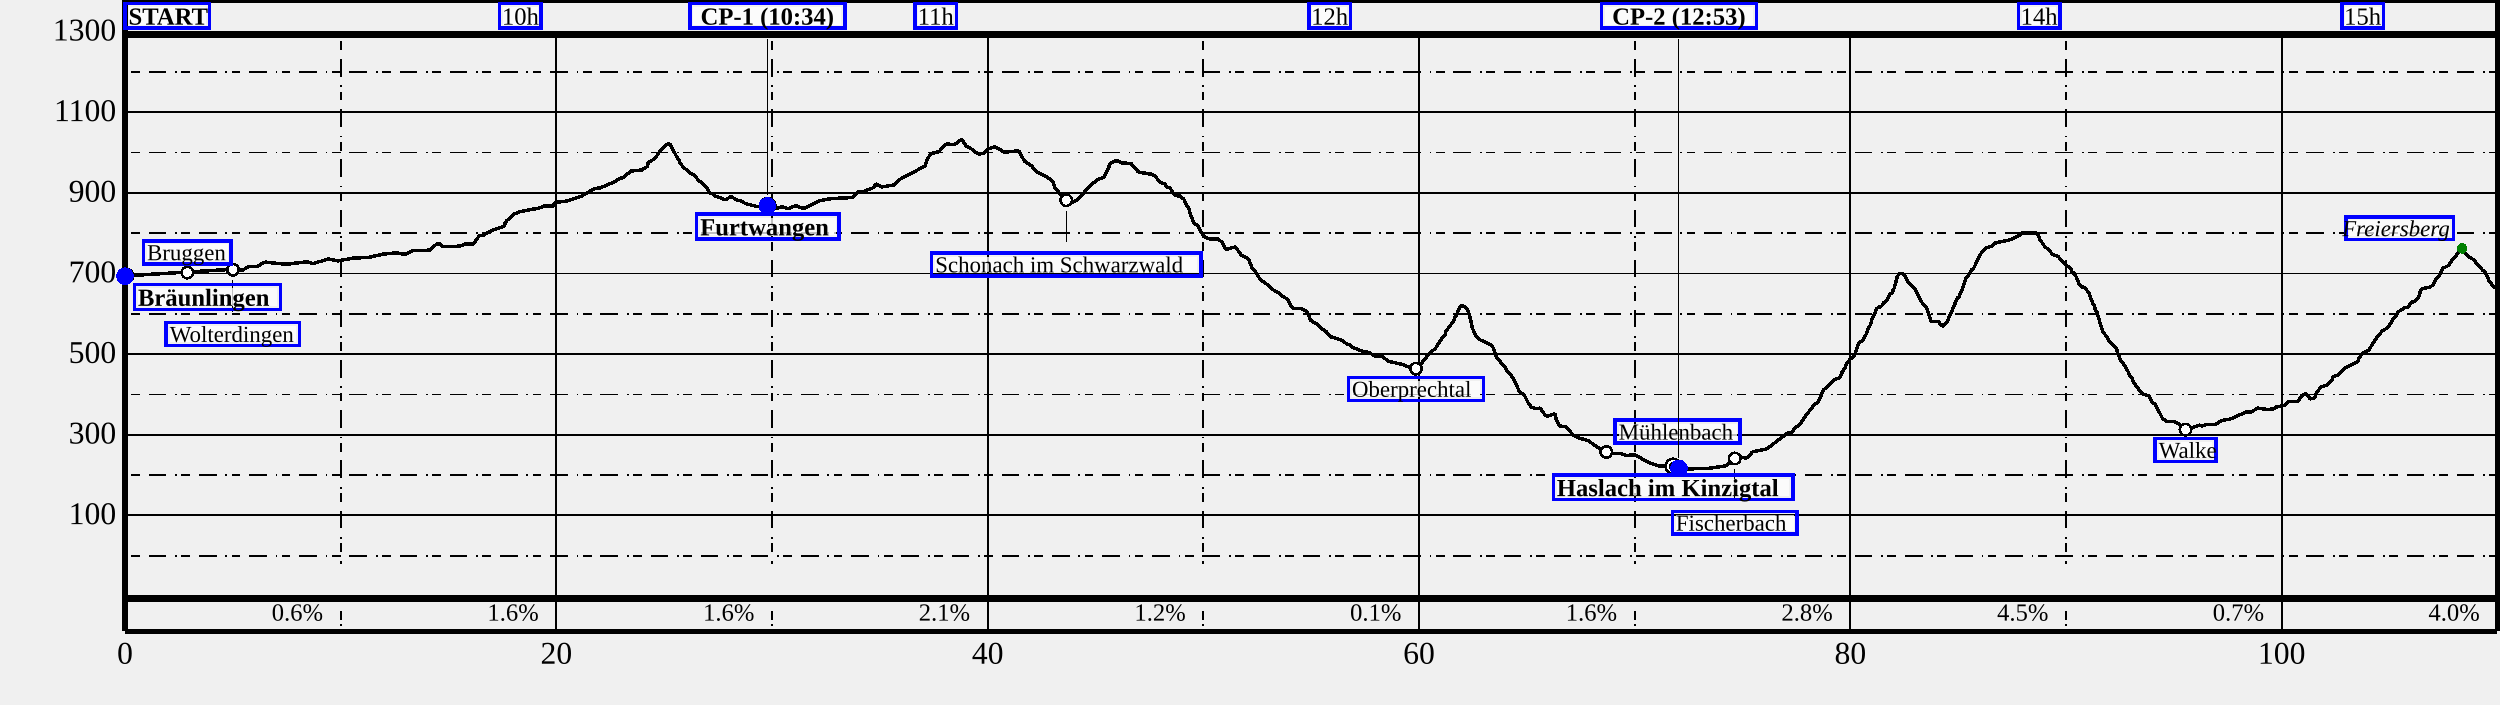
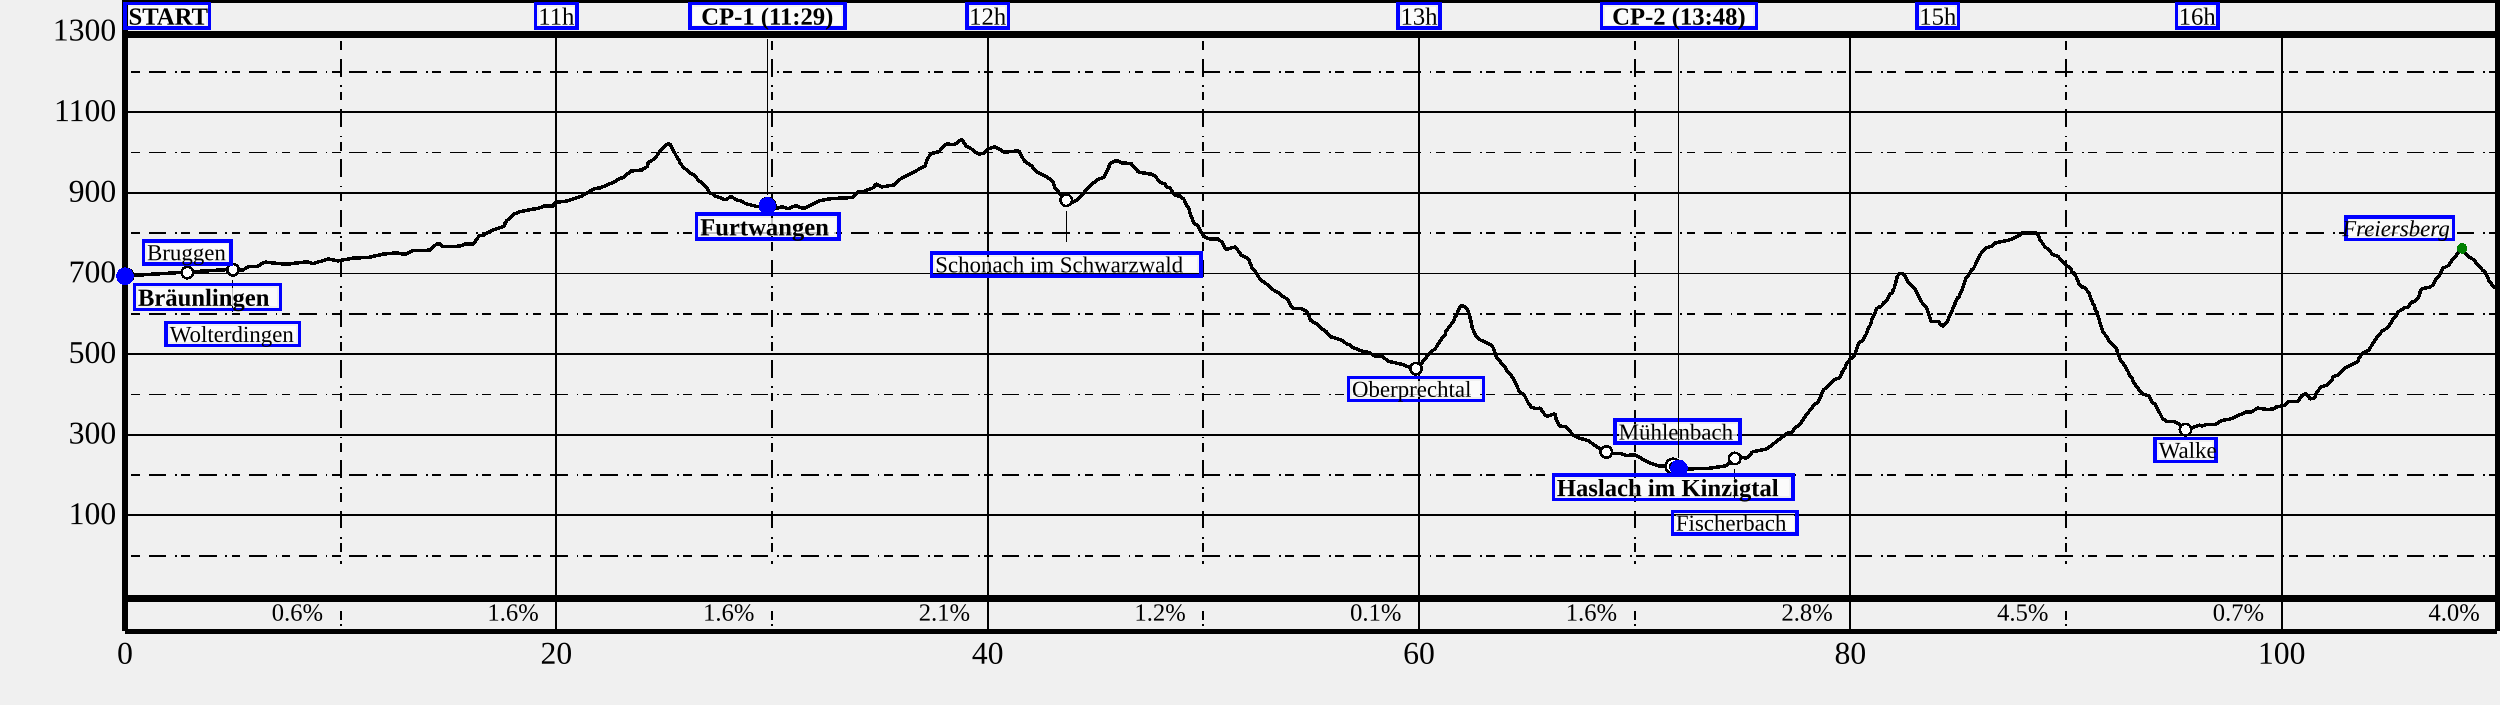
<svg xmlns="http://www.w3.org/2000/svg" height="400" width="1420">
  <g font-size="18" id="world" shape-rendering="crispEdges">
    <g id="BG" />
    <g id="SB" transform="translate(71 360)">
      <text text-anchor="middle" x="0" y="17">
0
</text>
      <text text-anchor="middle" x="245" y="17">
20
</text>
      <text text-anchor="middle" x="490" y="17">
40
</text>
      <text text-anchor="middle" x="735" y="17">
60
</text>
      <text text-anchor="middle" x="980" y="17">
80
</text>
      <text text-anchor="middle" x="1225" y="17">
100
</text>
    </g>
    <g id="SD" transform="translate(71 0)">
      <path d="M0,0 L1347.5,0" stroke="black" stroke-width="3" />
      <path d="M0,0 L0,358.5" stroke="black" stroke-width="3" />
      <path d="M0,358.5 L1347.5,358.5" stroke="black" stroke-width="3" />
      <path d="M1347.5,0 L1347.5,358.5" stroke="black" stroke-width="3" />
      <path d="M0,358.5 L1347.5,358.5" stroke="black" stroke-width="1" />
      <path d="M0,20 L0,358.5" stroke="black" stroke-width="1" />
      <path d="M245,20 L245,358.5" stroke="black" stroke-width="1" />
      <path d="M490,20 L490,358.5" stroke="black" stroke-width="1" />
      <path d="M735,20 L735,358.5" stroke="black" stroke-width="1" />
      <path d="M980,20 L980,358.5" stroke="black" stroke-width="1" />
      <path d="M1225,20 L1225,358.5" stroke="black" stroke-width="1" />
      <path d="M122.5,20 L122.5,320.5" stroke="black" stroke-dasharray="1.0,2.5,5.0,5.0,10.0,5.0" />
      <path d="M367.5,20 L367.5,320.5" stroke="black" stroke-dasharray="1.0,2.5,5.0,5.0,10.0,5.0" />
      <path d="M612.5,20 L612.5,320.5" stroke="black" stroke-dasharray="1.0,2.5,5.0,5.0,10.0,5.0" />
      <path d="M857.5,20 L857.5,320.5" stroke="black" stroke-dasharray="1.0,2.5,5.0,5.0,10.0,5.0" />
      <path d="M1102.5,20 L1102.5,320.5" stroke="black" stroke-dasharray="1.0,2.5,5.0,5.0,10.0,5.0" />
      <path d="M1347.5,20 L1347.5,320.5" stroke="black" stroke-dasharray="1.0,2.5,5.0,5.0,10.0,5.0" />
      <path d="M0,338.5 L1347.5,338.5" stroke="black" stroke-width="1" />
      <path d="M0,292.714 L1347.5,292.714" stroke="black" stroke-width="1" />
      <path d="M0,246.929 L1347.5,246.929" stroke="black" stroke-width="1" />
      <path d="M0,201.143 L1347.5,201.143" stroke="black" stroke-width="1" />
      <path d="M0,155.357 L1347.5,155.357" stroke="black" stroke-width="1" />
      <path d="M0,109.571 L1347.5,109.571" stroke="black" stroke-width="1" />
      <path d="M0,63.786 L1347.5,63.786" stroke="black" stroke-width="1" />
      <path d="M0,18 L1347.5,18" stroke="black" stroke-width="1" />
      <path d="M0,315.607 L1347.5,315.607" stroke="black" stroke-dasharray="1.0,2.5,5.0,5.0,10.0,5.0" />
      <path d="M0,269.821 L1347.5,269.821" stroke="black" stroke-dasharray="1.0,2.5,5.0,5.0,10.0,5.0" />
      <path d="M0,224.036 L1347.5,224.036" stroke="black" stroke-dasharray="1.0,2.5,5.0,5.0,10.0,5.0" />
      <path d="M0,178.25 L1347.5,178.25" stroke="black" stroke-dasharray="1.0,2.5,5.0,5.0,10.0,5.0" />
      <path d="M0,132.464 L1347.5,132.464" stroke="black" stroke-dasharray="1.0,2.5,5.0,5.0,10.0,5.0" />
      <path d="M0,86.679 L1347.5,86.679" stroke="black" stroke-dasharray="1.0,2.5,5.0,5.0,10.0,5.0" />
      <path d="M0,40.893 L1347.5,40.893" stroke="black" stroke-dasharray="1.0,2.5,5.0,5.0,10.0,5.0" />
      <path d="M0,-4.893 L1347.5,-4.893" stroke="black" stroke-dasharray="1.0,2.5,5.0,5.0,10.0,5.0" />
      <path d="M0,20 L1347.5,20" stroke="black" stroke-width="3" />
      <text font-size="14" text-anchor="end" x="112.5" y="352.5">
0.6%
</text>
      <text font-size="14" text-anchor="end" x="235" y="352.5">
1.6%
</text>
      <text font-size="14" text-anchor="end" x="357.5" y="352.5">
1.6%
</text>
      <text font-size="14" text-anchor="end" x="480" y="352.5">
2.1%
</text>
      <text font-size="14" text-anchor="end" x="602.5" y="352.5">
1.2%
</text>
      <text font-size="14" text-anchor="end" x="725" y="352.5">
0.1%
</text>
      <text font-size="14" text-anchor="end" x="847.5" y="352.5">
1.6%
</text>
      <text font-size="14" text-anchor="end" x="970" y="352.5">
2.8%
</text>
      <text font-size="14" text-anchor="end" x="1092.5" y="352.5">
4.5%
</text>
      <text font-size="14" text-anchor="end" x="1215" y="352.5">
0.7%
</text>
      <text font-size="14" text-anchor="end" x="1337.5" y="352.5">
4.0%
</text>
      <path d="M122.5,355.5 L122.5,340.5" stroke="black" stroke-dasharray="1.0,2.5,5.0,5.0,10.0,5.0" />
      <path d="M367.5,355.5 L367.5,340.5" stroke="black" stroke-dasharray="1.0,2.5,5.0,5.0,10.0,5.0" />
      <path d="M612.5,355.5 L612.5,340.5" stroke="black" stroke-dasharray="1.0,2.5,5.0,5.0,10.0,5.0" />
      <path d="M857.5,355.5 L857.5,340.5" stroke="black" stroke-dasharray="1.0,2.5,5.0,5.0,10.0,5.0" />
      <path d="M1102.5,355.5 L1102.5,340.5" stroke="black" stroke-dasharray="1.0,2.5,5.0,5.0,10.0,5.0" />
      <path d="M1347.5,355.5 L1347.5,340.5" stroke="black" stroke-dasharray="1.0,2.5,5.0,5.0,10.0,5.0" />
      <path d="M0,340.5 L1347.5,340.5" stroke="black" stroke-width="3" />
      <path d="M0.0,156.7 L58.5,153.1 L67.0,153.3 L70.4,151.3 L75.1,151.5 L78.1,149.4 L79.8,148.9 L91.5,150.1 L103.3,148.7 L106.9,149.7 L115.5,147.1 L120.9,148.2 L130.0,146.5 L137.9,146.3 L146.9,144.3 L154.4,143.6 L159.0,144.5 L163.4,142.4 L173.4,142.1 L175.2,139.8 L177.9,138.3 L178.9,138.4 L180.2,139.9 L183.1,140.1 L190.3,139.8 L193.1,138.6 L198.0,138.5 L201.3,133.8 L203.3,133.7 L208.7,130.8 L215.3,128.6 L216.0,126.4 L216.8,125.4 L220.9,121.6 L224.3,120.2 L235.1,118.2 L238.0,117.1 L243.0,117.1 L244.5,114.9 L251.0,114.2 L259.0,111.6 L266.5,107.2 L270.3,106.6 L278.2,103.2 L280.9,101.3 L283.2,100.8 L287.3,97.1 L293.5,96.6 L296.6,94.6 L297.2,92.2 L300.9,90.2 L303.4,86.5 L307.3,82.2 L308.4,81.8 L309.6,81.8 L313.8,89.9 L314.6,90.5 L315.3,92.6 L317.1,95.0 L320.5,97.6 L320.9,98.4 L323.3,99.3 L326.1,103.0 L326.9,103.0 L330.2,106.3 L332.2,109.6 L333.7,110.1 L334.5,111.0 L340.2,113.2 L341.5,113.2 L344.3,111.6 L347.3,113.6 L349.8,114.1 L352.6,115.7 L358.6,117.2 L362.0,117.6 L365.1,117.1 L369.2,118.5 L373.4,117.4 L376.7,118.5 L381.0,116.7 L385.3,118.5 L394.9,113.9 L401.2,112.8 L413.0,112.2 L416.5,109.0 L419.2,108.9 L425.3,106.5 L426.3,104.4 L429.8,106.2 L436.8,105.0 L440.4,101.7 L454.4,94.3 L455.7,90.6 L457.6,87.3 L462.4,86.1 L465.1,82.9 L466.6,81.9 L471.4,82.0 L473.9,79.9 L475.4,79.4 L478.1,83.3 L480.2,84.1 L482.8,86.3 L485.2,87.5 L487.7,87.1 L490.3,84.6 L493.5,83.5 L494.5,83.5 L499.4,86.4 L507.2,85.7 L508.0,86.2 L510.8,91.4 L515.1,94.4 L517.6,97.6 L523.8,100.6 L527.0,103.1 L528.3,106.9 L530.2,108.8 L530.5,109.6 L534.8,114.0 L537.4,115.3 L540.8,113.6 L547.4,106.4 L552.2,102.0 L556.1,100.7 L558.8,95.1 L559.3,93.0 L562.5,91.3 L563.5,91.1 L566.0,92.5 L571.5,92.9 L575.6,97.7 L583.8,99.1 L585.9,100.9 L586.9,102.7 L589.2,104.2 L590.7,104.5 L591.5,106.1 L593.4,106.6 L596.4,111.0 L599.5,111.4 L600.7,112.6 L601.1,112.4 L602.8,116.2 L604.4,118.5 L604.9,121.2 L607.2,126.7 L609.6,128.5 L611.0,131.6 L612.4,133.6 L614.1,135.1 L616.7,135.8 L620.6,135.7 L623.1,137.5 L625.0,141.1 L625.7,141.6 L630.7,140.2 L634.2,145.1 L637.6,146.7 L638.5,147.9 L640.3,152.6 L641.8,153.9 L645.0,159.1 L647.7,160.7 L651.7,164.4 L655.6,166.4 L657.0,168.1 L659.4,169.4 L660.8,170.8 L662.6,174.3 L663.5,175.2 L667.8,175.2 L671.0,176.7 L672.3,178.6 L673.1,181.5 L673.5,182.0 L678.0,184.7 L678.4,185.7 L682.2,188.3 L684.9,191.3 L691.7,193.4 L694.1,195.6 L696.0,195.9 L697.2,197.2 L702.6,199.4 L706.5,200.2 L709.9,202.2 L714.5,202.7 L717.7,205.3 L725.4,206.9 L730.5,209.0 L734.6,208.5 L735.7,207.7 L737.5,204.8 L740.1,201.8 L742.7,199.1 L744.0,198.4 L748.3,191.7 L749.7,190.5 L750.2,188.3 L754.5,182.5 L755.8,179.2 L756.3,179.2 L758.0,174.6 L759.3,173.6 L761.4,174.4 L762.4,175.6 L763.9,179.8 L765.2,186.1 L767.1,190.4 L769.9,193.1 L775.6,195.7 L777.2,197.6 L778.7,202.2 L779.5,203.5 L780.7,204.5 L781.5,206.4 L783.9,208.6 L785.3,211.1 L787.5,213.3 L787.9,214.5 L788.5,215.0 L792.3,222.9 L794.7,224.2 L797.5,229.8 L798.2,230.3 L798.4,231.1 L801.3,232.2 L803.9,231.8 L806.4,235.5 L807.8,236.5 L812.1,235.0 L813.0,238.4 L814.9,241.9 L818.8,242.5 L822.3,246.9 L826.3,248.9 L831.0,250.2 L836.5,254.1 L844.3,257.4 L849.6,257.7 L852.8,258.8 L857.5,258.2 L865.7,262.9 L871.9,264.8 L875.9,264.4 L885.4,266.4 L899.5,266.0 L909.0,264.7 L912.8,262.0 L915.7,259.1 L920.8,260.2 L923.4,258.3 L924.1,256.9 L924.7,256.6 L932.7,254.9 L944.6,245.7 L946.9,245.6 L948.3,243.2 L951.0,241.5 L954.6,236.1 L958.2,231.7 L958.6,230.5 L961.4,228.5 L963.2,225.4 L964.5,221.7 L971.1,215.6 L973.9,214.5 L975.1,212.2 L975.3,211.2 L977.2,208.8 L977.8,206.3 L979.1,205.6 L979.7,204.0 L982.1,202.5 L984.8,194.6 L987.0,193.4 L989.2,189.4 L990.5,185.7 L991.5,184.5 L992.2,181.5 L994.1,177.5 L994.8,175.4 L996.5,174.2 L997.1,174.4 L998.3,173.2 L998.6,172.2 L1000.8,170.5 L1002.6,166.9 L1003.8,166.6 L1004.3,164.7 L1004.9,163.7 L1006.6,157.3 L1007.8,155.3 L1009.3,155.3 L1011.0,156.6 L1012.8,160.1 L1016.6,163.9 L1020.4,171.5 L1023.1,174.3 L1025.7,182.0 L1026.0,182.6 L1030.1,182.6 L1030.9,184.2 L1032.5,185.3 L1035.2,182.8 L1035.8,180.5 L1037.3,177.5 L1039.4,172.6 L1039.6,171.6 L1041.0,169.0 L1042.0,168.6 L1042.2,167.0 L1043.2,165.1 L1045.8,157.5 L1046.9,156.9 L1048.7,153.4 L1050.0,152.4 L1054.1,144.1 L1055.4,142.7 L1057.0,140.9 L1060.5,139.8 L1061.9,138.1 L1071.5,136.0 L1075.9,133.8 L1077.3,132.4 L1085.8,132.4 L1087.0,134.3 L1087.6,135.9 L1090.5,140.2 L1092.5,141.6 L1094.7,144.3 L1098.1,145.8 L1102.6,150.8 L1104.9,152.0 L1106.1,154.9 L1106.9,155.0 L1108.4,157.4 L1109.9,161.4 L1111.5,162.9 L1112.7,163.1 L1115.5,166.2 L1116.6,169.6 L1118.0,172.9 L1118.4,172.9 L1119.4,176.8 L1119.9,176.8 L1122.7,186.4 L1123.6,188.7 L1123.9,188.7 L1125.3,191.2 L1125.8,191.2 L1126.9,193.9 L1130.8,197.4 L1131.3,198.4 L1131.7,200.3 L1133.8,205.3 L1135.2,206.3 L1135.4,207.3 L1136.2,207.7 L1137.0,210.2 L1137.8,211.1 L1138.9,213.9 L1140.0,214.9 L1140.9,217.0 L1142.6,219.8 L1143.1,219.8 L1143.8,221.4 L1145.6,223.5 L1149.8,225.0 L1151.4,228.5 L1153.2,229.6 L1157.3,237.7 L1160.1,239.5 L1164.1,239.5 L1167.0,241.1 L1168.3,243.0 L1171.1,243.8 L1178.4,241.5 L1179.8,241.9 L1182.0,241.2 L1187.5,241.1 L1190.9,238.8 L1195.9,238.0 L1205.2,233.8 L1207.6,234.0 L1211.5,231.8 L1217.3,232.6 L1221.1,232.1 L1221.6,231.3 L1226.6,230.2 L1229.1,227.9 L1233.7,228.2 L1234.4,227.8 L1236.3,224.8 L1238.1,223.7 L1238.6,223.6 L1241.2,226.5 L1243.0,226.3 L1244.0,225.5 L1244.3,223.8 L1247.3,219.7 L1250.4,218.9 L1253.7,215.6 L1254.3,213.9 L1256.7,213.2 L1260.2,209.5 L1268.2,205.4 L1268.8,203.6 L1270.8,200.8 L1274.4,198.9 L1279.6,190.8 L1282.2,188.0 L1285.0,186.2 L1287.0,183.6 L1288.0,181.3 L1290.2,179.4 L1290.9,177.3 L1295.2,174.6 L1296.5,174.6 L1299.0,171.5 L1300.0,171.5 L1302.6,169.3 L1303.9,165.0 L1305.1,163.9 L1309.4,163.0 L1310.9,161.8 L1312.4,158.7 L1314.1,157.0 L1316.7,152.3 L1319.6,150.9 L1323.1,145.9 L1323.6,145.9 L1324.6,144.2 L1326.8,142.1 L1327.8,142.2 L1330.7,145.4 L1334.6,147.9 L1335.4,149.5 L1337.8,151.6 L1339.3,153.8 L1340.4,154.2 L1343.2,160.4 L1343.6,160.4 L1344.7,162.4 L1347.4,164.2 L1347.4,164.2" fill="transparent" id="track" stroke="black" stroke-linejoin="miter" stroke-miterlimit="1" stroke-width="2" />
      <g>
        <g />
-         <g transform="translate(1270.938 17)">
+         <g transform="translate(1176.994 17)">
+           <rect fill="white" fill-opacity="0.75" height="10" id="label-bg" width="19.625" x="-9.812" y="-13" />
+           <rect fill="none" height="14" id="label-dbg" stroke="blue" stroke-width="2" width="23.625" x="-11.812" y="-15" />
+           <text font-size="14.0" font-style="normal" font-weight="normal" id="" text-anchor="middle" x="0.000" y="-3.000">
+ 16h
+ </text>
+         </g>
+         <g />
+         <g transform="translate(1029.663 17)">
          <rect fill="white" fill-opacity="0.75" height="10" id="label-bg" width="19.625" x="-9.812" y="-13" />
          <rect fill="none" height="14" id="label-dbg" stroke="blue" stroke-width="2" width="23.625" x="-11.812" y="-15" />
          <text font-size="14.0" font-style="normal" font-weight="normal" id="" text-anchor="middle" x="0.000" y="-3.000">
15h
</text>
        </g>
        <g />
-         <g transform="translate(1087.188 17)">
-           <rect fill="white" fill-opacity="0.75" height="10" id="label-bg" width="19.625" x="-9.812" y="-13" />
-           <rect fill="none" height="14" id="label-dbg" stroke="blue" stroke-width="2" width="23.625" x="-11.812" y="-15" />
-           <text font-size="14.0" font-style="normal" font-weight="normal" id="" text-anchor="middle" x="0.000" y="-3.000">
- 14h
- </text>
-         </g>
-         <g />
-         <g transform="translate(684.2305 17)">
+         <g transform="translate(735 17)">
+           <rect fill="white" fill-opacity="0.75" height="10" id="label-bg" width="19.625" x="-9.812" y="-13" />
+           <rect fill="none" height="14" id="label-dbg" stroke="blue" stroke-width="2" width="23.625" x="-11.812" y="-15" />
+           <text font-size="14.0" font-style="normal" font-weight="normal" id="" text-anchor="middle" x="0.000" y="-3.000">
+ 13h
+ </text>
+         </g>
+         <g />
+         <g transform="translate(490 17)">
          <rect fill="white" fill-opacity="0.75" height="10" id="label-bg" width="19.625" x="-9.812" y="-13" />
          <rect fill="none" height="14" id="label-dbg" stroke="blue" stroke-width="2" width="23.625" x="-11.812" y="-15" />
          <text font-size="14.0" font-style="normal" font-weight="normal" id="" text-anchor="middle" x="0.000" y="-3.000">
12h
</text>
        </g>
        <g />
-         <g transform="translate(460.4918 17)">
+         <g transform="translate(245 17)">
          <rect fill="white" fill-opacity="0.75" height="10" id="label-bg" width="19.625" x="-9.812" y="-13" />
          <rect fill="none" height="14" id="label-dbg" stroke="blue" stroke-width="2" width="23.625" x="-11.812" y="-15" />
          <text font-size="14.0" font-style="normal" font-weight="normal" id="" text-anchor="middle" x="0.000" y="-3.000">
11h
- </text>
-         </g>
-         <g />
-         <g transform="translate(224.5833 17)">
-           <rect fill="white" fill-opacity="0.75" height="10" id="label-bg" width="19.625" x="-9.812" y="-13" />
-           <rect fill="none" height="14" id="label-dbg" stroke="blue" stroke-width="2" width="23.625" x="-11.812" y="-15" />
-           <text font-size="14.0" font-style="normal" font-weight="normal" id="" text-anchor="middle" x="0.000" y="-3.000">
- 10h
</text>
        </g>
        <g>
          <circle cx="1327.479" cy="141.141" fill="Green" id="13/wp" r="3" />
        </g>
        <g transform="translate(1327.479 141.1407)">
          <rect fill="white" fill-opacity="0.75" height="9" id="label-bg" width="57.019" x="-64.019" y="-16" />
          <rect fill="none" height="13" id="label-dbg" stroke="blue" stroke-width="2" width="61.019" x="-66.019" y="-18" />
          <text font-size="13.0" font-style="italic" font-weight="normal" id="13/wp/text" text-anchor="end" x="-7.000" y="-7.000">
Freiersberg
</text>
        </g>
        <g>
          <circle cx="61.305" cy="153.205" fill="Black" id="12/wp" r="4" />
          <circle cx="61.305" cy="153.205" fill="white" id="12/wp-little-white" r="2.5" />
        </g>
        <g transform="translate(61.30526 153.2052)">
          <rect fill="white" fill-opacity="0.75" height="9" id="label-bg" width="71.742" x="-35.871" y="32" />
          <rect fill="none" height="13" id="label-dbg" stroke="blue" stroke-width="2" width="75.742" x="-37.871" y="30" />
          <text font-size="13.0" font-style="normal" font-weight="normal" id="12/wp/text" text-anchor="start" x="-35.871" y="41.000">
Wolterdingen
</text>
        </g>
        <path d="M61.31,177.21 L61.31,159.21" id="link" stroke="black" stroke-linejoin="miter" stroke-miterlimit="1" stroke-width="0.5" />
        <g>
          <circle cx="35.414" cy="154.808" fill="Black" id="11/wp" r="4" />
          <circle cx="35.414" cy="154.808" fill="white" id="11/wp-little-white" r="2.5" />
        </g>
        <g transform="translate(35.41362 154.8077)">
          <rect fill="white" fill-opacity="0.75" height="9" id="label-bg" width="45.802" x="-22.901" y="-16" />
          <rect fill="none" height="13" id="label-dbg" stroke="blue" stroke-width="2" width="49.802" x="-24.901" y="-18" />
          <text font-size="13.0" font-style="normal" font-weight="normal" id="11/wp/text" text-anchor="start" x="-22.901" y="-7.000">
Bruggen
</text>
        </g>
        <g>
          <circle cx="1170.372" cy="244.067" fill="Black" id="10/wp" r="4" />
          <circle cx="1170.372" cy="244.067" fill="white" id="10/wp-little-white" r="2.5" />
        </g>
        <g transform="translate(1170.372 244.067)">
          <rect fill="white" fill-opacity="0.75" height="9" id="label-bg" width="30.407" x="-15.204" y="7" />
          <rect fill="none" height="13" id="label-dbg" stroke="blue" stroke-width="2" width="34.407" x="-17.204" y="5" />
          <text font-size="13.0" font-style="normal" font-weight="normal" id="10/wp/text" text-anchor="start" x="-15.204" y="16.000">
Walke
</text>
        </g>
        <g>
          <circle cx="733.27" cy="209.384" fill="Black" id="9/wp" r="4" />
          <circle cx="733.27" cy="209.384" fill="white" id="9/wp-little-white" r="2.5" />
        </g>
        <g transform="translate(733.2697 209.3843)">
          <rect fill="white" fill-opacity="0.75" height="9" id="label-bg" width="72.743" x="-36.371" y="7" />
          <rect fill="none" height="13" id="label-dbg" stroke="blue" stroke-width="2" width="76.743" x="-38.371" y="5" />
          <text font-size="13.0" font-style="normal" font-weight="normal" id="9/wp/text" text-anchor="start" x="-36.371" y="16.000">
Oberprechtal
</text>
        </g>
        <g>
          <circle cx="914.351" cy="260.412" fill="Black" id="8/wp" r="4" />
          <circle cx="914.351" cy="260.412" fill="white" id="8/wp-little-white" r="2.5" />
        </g>
        <g transform="translate(914.3506 260.4125)">
          <rect fill="white" fill-opacity="0.75" height="9" id="label-bg" width="66.97" x="-33.485" y="32" />
          <rect fill="none" height="13" id="label-dbg" stroke="blue" stroke-width="2" width="70.97" x="-35.485" y="30" />
          <text font-size="13.0" font-style="normal" font-weight="normal" id="8/wp/text" text-anchor="start" x="-33.485" y="41.000">
Fischerbach
</text>
        </g>
        <path d="M914.35,284.41 L914.35,266.41" id="link" stroke="black" stroke-linejoin="miter" stroke-miterlimit="1" stroke-width="0.5" />
        <g>
          <circle cx="841.407" cy="256.704" fill="Black" id="7/wp" r="4" />
          <circle cx="841.407" cy="256.704" fill="white" id="7/wp-little-white" r="2.5" />
        </g>
        <g transform="translate(841.4073 256.7038)">
          <rect fill="white" fill-opacity="0.75" height="9" id="label-bg" width="66.97" x="7" y="-16" />
          <rect fill="none" height="13" id="label-dbg" stroke="blue" stroke-width="2" width="70.97" x="5" y="-18" />
          <text font-size="13.0" font-style="normal" font-weight="normal" id="7/wp/text" text-anchor="start" x="7.000" y="-7.000">
Mühlenbach
</text>
        </g>
        <g>
          <circle cx="534.638" cy="113.715" fill="Black" id="6/wp" r="4" />
          <circle cx="534.638" cy="113.715" fill="white" id="6/wp-little-white" r="2.5" />
        </g>
        <g transform="translate(534.6379 113.715)">
          <rect fill="white" fill-opacity="0.75" height="9" id="label-bg" width="148.87" x="-74.435" y="32" />
          <rect fill="none" height="13" id="label-dbg" stroke="blue" stroke-width="2" width="152.87" x="-76.435" y="30" />
          <text font-size="13.0" font-style="normal" font-weight="normal" id="6/wp/text" text-anchor="start" x="-74.435" y="41.000">
Schonach im Schwarzwald
</text>
        </g>
        <path d="M534.64,137.72 L534.64,119.72" id="link" stroke="black" stroke-linejoin="miter" stroke-miterlimit="1" stroke-width="0.5" />
        <g>
          <circle cx="0.343" cy="156.708" fill="Black" id="5/wp" r="5" />
          <circle cx="0.343" cy="156.708" fill="white" id="5/wp-little-white" r="3.5" />
          <circle cx="0.343" cy="156.708" fill="black" id="5/wp-little-white" r="2.5" />
        </g>
        <g transform="translate(0.3425899 156.7078)">
          <rect fill="white" fill-opacity="0.75" height="10" id="label-bg" width="79.069" x="7" y="7" />
          <rect fill="none" height="14" id="label-dbg" stroke="blue" stroke-width="2" width="83.069" x="5" y="5" />
          <text font-size="14.0" font-style="normal" font-weight="bold" id="5/wp/text" text-anchor="start" x="7.000" y="17.000">
Bräunlingen
</text>
        </g>
        <g>
          <circle cx="879.335" cy="264.808" fill="Black" id="4/wp" r="5" />
          <circle cx="879.335" cy="264.808" fill="white" id="4/wp-little-white" r="3.5" />
          <circle cx="879.335" cy="264.808" fill="black" id="4/wp-little-white" r="2.5" />
        </g>
        <g transform="translate(879.3353 264.8079)">
          <rect fill="white" fill-opacity="0.75" height="10" id="label-bg" width="132.138" x="-66.069" y="7" />
          <rect fill="none" height="14" id="label-dbg" stroke="blue" stroke-width="2" width="136.138" x="-68.069" y="5" />
          <text font-size="14.0" font-style="normal" font-weight="bold" id="4/wp/text" text-anchor="start" x="-66.069" y="17.000">
Haslach im Kinzigtal
</text>
        </g>
        <g>
          <circle cx="365.137" cy="116.691" fill="Black" id="3/wp" r="5" />
          <circle cx="365.137" cy="116.691" fill="white" id="3/wp-little-white" r="3.5" />
          <circle cx="365.137" cy="116.691" fill="black" id="3/wp-little-white" r="2.5" />
        </g>
        <g transform="translate(365.1373 116.6911)">
          <rect fill="white" fill-opacity="0.75" height="10" id="label-bg" width="76.88" x="-38.44" y="7" />
          <rect fill="none" height="14" id="label-dbg" stroke="blue" stroke-width="2" width="80.88" x="-40.44" y="5" />
          <text font-size="14.0" font-style="normal" font-weight="bold" id="3/wp/text" text-anchor="start" x="-38.440" y="17.000">
Furtwangen
</text>
        </g>
        <g>
          <circle cx="882.614" cy="265.998" fill="Blue" id="2/wp" r="5" />
        </g>
        <g transform="translate(882.614 265.9983)">
          <rect fill="white" fill-opacity="0.75" height="10" id="label-bg" width="84.084" x="-42.042" y="-261.998" />
          <rect fill="none" height="14" id="label-dbg" stroke="blue" stroke-width="2" width="88.084" x="-44.042" y="-263.998" />
          <text font-size="14.0" font-style="normal" font-weight="bold" id="" text-anchor="middle" x="-0.000" y="-251.998">
- CP-2 (12:53)
+ CP-2 (13:48)
</text>
        </g>
        <path d="M882.61,22.00 L882.61,260.00" id="link" stroke="black" stroke-linejoin="miter" stroke-miterlimit="1" stroke-width="0.5" />
        <g>
          <circle cx="364.819" cy="116.943" fill="Blue" id="1/wp" r="5" />
        </g>
        <g transform="translate(364.8191 116.9429)">
          <rect fill="white" fill-opacity="0.75" height="10" id="label-bg" width="84.084" x="-42.042" y="-112.943" />
          <rect fill="none" height="14" id="label-dbg" stroke="blue" stroke-width="2" width="88.084" x="-44.042" y="-114.943" />
          <text font-size="14.0" font-style="normal" font-weight="bold" id="" text-anchor="middle" x="0.000" y="-102.943">
- CP-1 (10:34)
+ CP-1 (11:29)
</text>
        </g>
        <path d="M364.82,22.00 L364.82,110.94" id="link" stroke="black" stroke-linejoin="miter" stroke-miterlimit="1" stroke-width="0.5" />
        <g>
          <circle cx="0" cy="156.868" fill="Blue" id="0/wp" r="5" />
        </g>
        <g transform="translate(0 156.8681)">
          <rect fill="white" fill-opacity="0.75" height="10" id="label-bg" width="43.963" x="2" y="-152.868" />
          <rect fill="none" height="14" id="label-dbg" stroke="blue" stroke-width="2" width="47.963" x="0" y="-154.868" />
          <text font-size="14.0" font-style="normal" font-weight="bold" id="0/wp/text" text-anchor="start" x="2.000" y="-142.868">
START
</text>
        </g>
        <path d="M0.00,22.00 L0.00,150.87" id="link" stroke="black" stroke-linejoin="miter" stroke-miterlimit="1" stroke-width="0.5" />
      </g>
    </g>
    <g id="SL" transform="translate(0 0)">
      <text text-anchor="end" x="66" y="297.714">
100
</text>
      <text text-anchor="end" x="66" y="251.929">
300
</text>
      <text text-anchor="end" x="66" y="206.143">
500
</text>
      <text text-anchor="end" x="66" y="160.357">
700
</text>
      <text text-anchor="end" x="66" y="114.571">
900
</text>
      <text text-anchor="end" x="66" y="68.786">
1100
</text>
      <text text-anchor="end" x="66" y="23">
1300
</text>
    </g>
  </g>
</svg>
